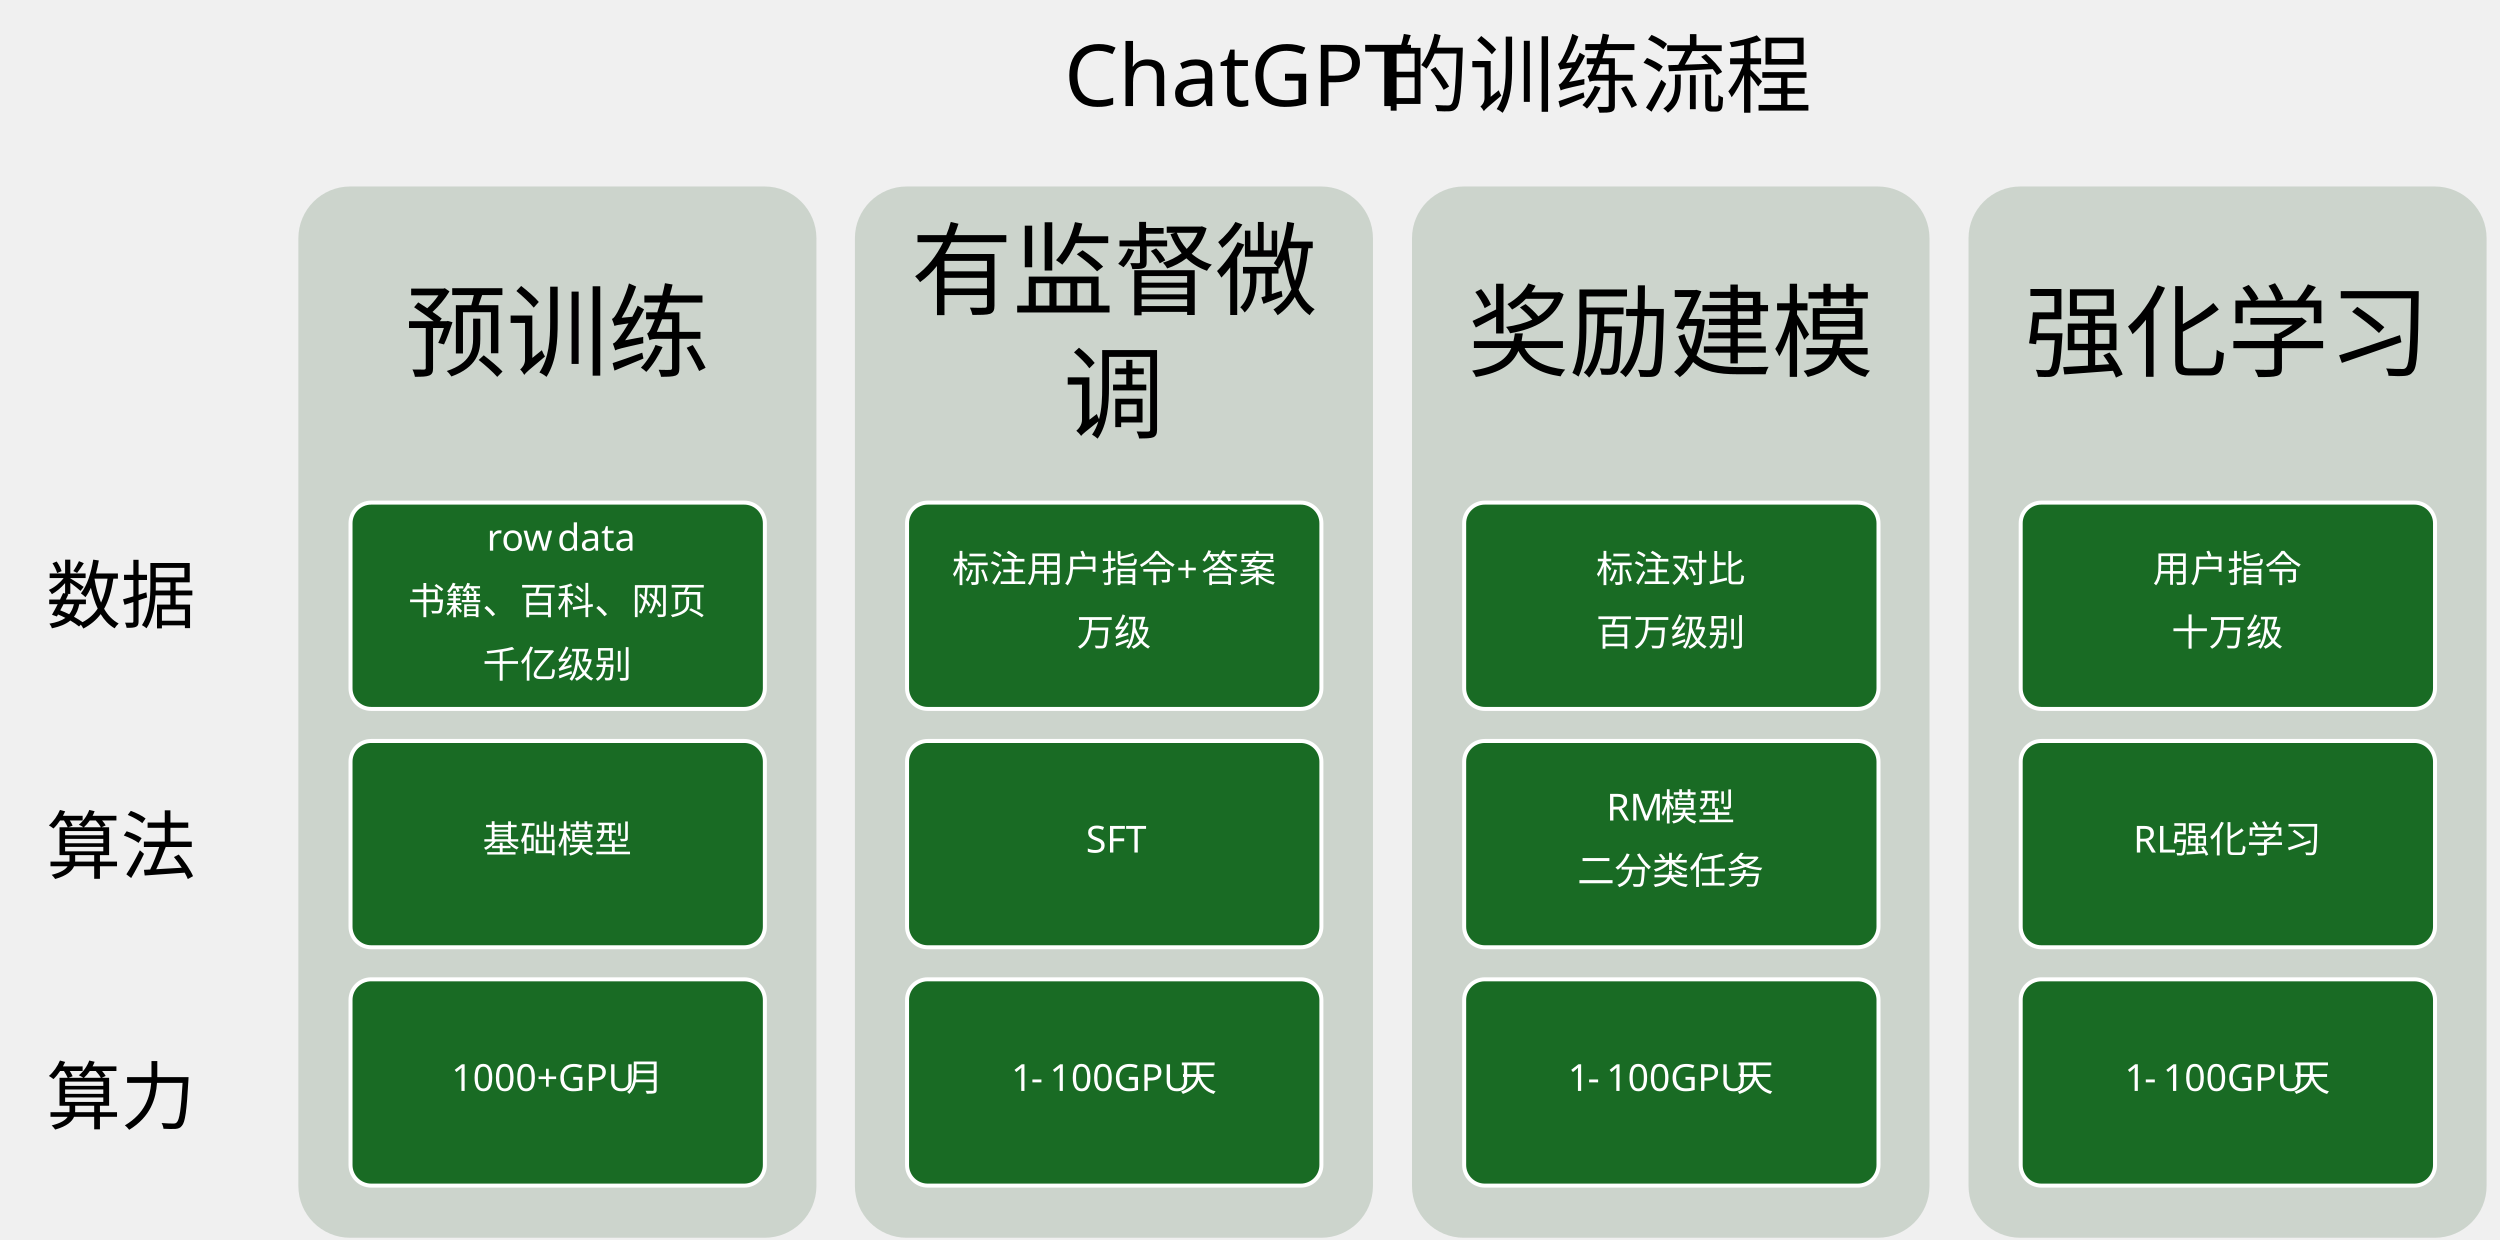
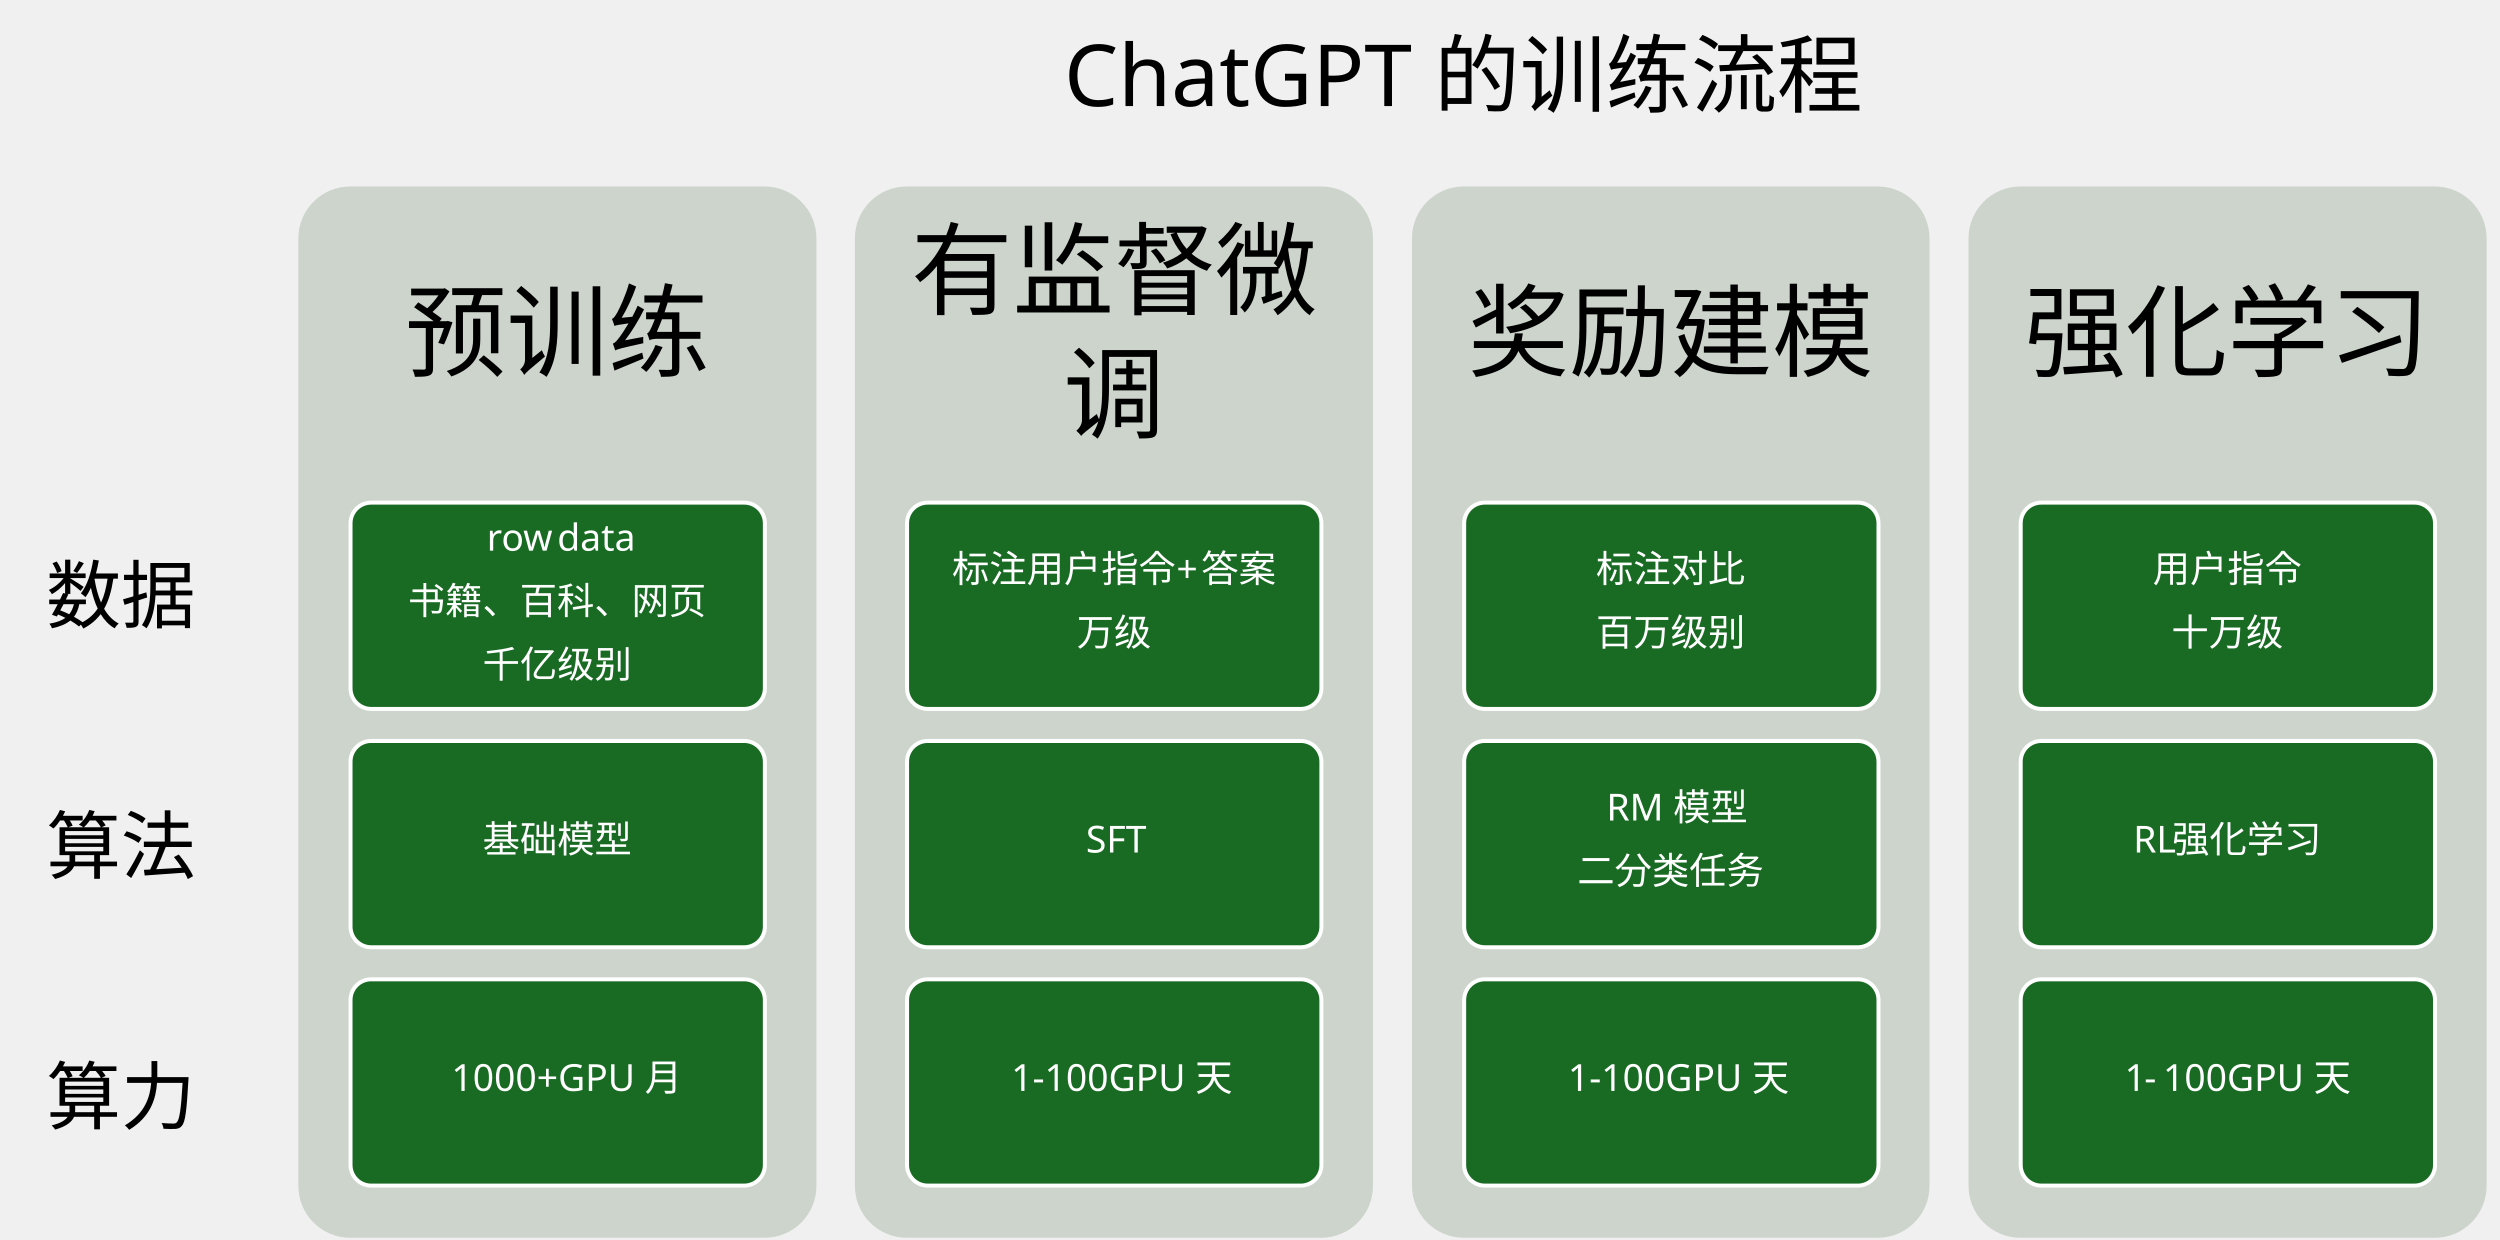
<svg xmlns="http://www.w3.org/2000/svg" xml:space="preserve" width="4290" height="2127" overflow="hidden">
  <path fill="#ccd4cc" fill-rule="evenodd" d="M512 408.9c0-49.098 39.802-88.9 88.9-88.9h711.2c49.1 0 88.9 39.802 88.9 88.9v1626.2c0 49.1-39.8 88.9-88.9 88.9H600.9c-49.098 0-88.9-39.8-88.9-88.9Z" />
  <text font-family="DengXian,DengXian_MSFontService,sans-serif" font-size="174" font-weight="400" transform="translate(695.269 633)">预训练</text>
  <path fill="#196b24" fill-rule="evenodd" stroke="#fff" stroke-miterlimit="8" stroke-width="6.875" d="M601.5 897.9c0-19.551 15.849-35.4 35.4-35.4h640.2c19.55 0 35.4 15.849 35.4 35.4v283.2c0 19.55-15.85 35.4-35.4 35.4H636.9c-19.551 0-35.4-15.85-35.4-35.4Z" />
  <text fill="#fff" font-family="DengXian,DengXian_MSFontService,sans-serif" font-size="64" font-weight="400" transform="translate(835.245 945)">row</text>
  <text fill="#fff" font-family="DengXian,DengXian_MSFontService,sans-serif" font-size="64" font-weight="400" transform="translate(956.24 945)">data</text>
  <text fill="#fff" font-family="DengXian,DengXian_MSFontService,sans-serif" font-size="64" font-weight="400" transform="translate(699.853 1054)">书籍、百科、网页</text>
  <text fill="#fff" font-family="DengXian,DengXian_MSFontService,sans-serif" font-size="64" font-weight="400" transform="translate(828.186 1163)">千亿级别</text>
  <path fill="#196b24" fill-rule="evenodd" stroke="#fff" stroke-miterlimit="8" stroke-width="6.875" d="M601.5 1306.9c0-19.55 15.849-35.4 35.4-35.4h640.2c19.55 0 35.4 15.85 35.4 35.4v283.2c0 19.55-15.85 35.4-35.4 35.4H636.9c-19.551 0-35.4-15.85-35.4-35.4Z" />
  <text fill="#fff" font-family="DengXian,DengXian_MSFontService,sans-serif" font-size="64" font-weight="400" transform="translate(828.186 1463)">基础模型</text>
  <path fill="#196b24" fill-rule="evenodd" stroke="#fff" stroke-miterlimit="8" stroke-width="6.875" d="M601.5 1715.9c0-19.55 15.849-35.4 35.4-35.4h640.2c19.55 0 35.4 15.85 35.4 35.4v283.2c0 19.55-15.85 35.4-35.4 35.4H636.9c-19.551 0-35.4-15.85-35.4-35.4Z" />
-   <text fill="#fff" font-family="DengXian,DengXian_MSFontService,sans-serif" font-size="64" font-weight="400" transform="translate(774.596 1872)">1000+GPU</text>
-   <text fill="#fff" font-family="DengXian,DengXian_MSFontService,sans-serif" font-size="64" font-weight="400" transform="translate(1074.28 1872)">月</text>
+   <text fill="#fff" font-family="DengXian,DengXian_MSFontService,sans-serif" font-size="64" font-weight="400" transform="translate(774.596 1872)">1000+GPU 月</text>
  <path fill="#ccd4cc" fill-rule="evenodd" d="M1467 408.9c0-49.098 39.8-88.9 88.9-88.9h711.2c49.1 0 88.9 39.802 88.9 88.9v1626.2c0 49.1-39.8 88.9-88.9 88.9h-711.2c-49.1 0-88.9-39.8-88.9-88.9Z" />
  <text font-family="DengXian,DengXian_MSFontService,sans-serif" font-size="174" font-weight="400" transform="translate(1563.47 527)">有监督微</text>
  <text font-family="DengXian,DengXian_MSFontService,sans-serif" font-size="174" font-weight="400" transform="translate(1824.72 739)">调</text>
  <path fill="#196b24" fill-rule="evenodd" stroke="#fff" stroke-miterlimit="8" stroke-width="6.875" d="M1556.5 897.9c0-19.551 15.85-35.4 35.4-35.4h640.2c19.55 0 35.4 15.849 35.4 35.4v283.2c0 19.55-15.85 35.4-35.4 35.4h-640.2c-19.55 0-35.4-15.85-35.4-35.4Z" />
  <text fill="#fff" font-family="DengXian,DengXian_MSFontService,sans-serif" font-size="64" font-weight="400" transform="translate(1633.73 999)">标注用户指令</text>
  <text fill="#fff" font-family="DengXian,DengXian_MSFontService,sans-serif" font-size="64" font-weight="400" transform="translate(2018.73 999)">+</text>
  <text fill="#fff" font-family="DengXian,DengXian_MSFontService,sans-serif" font-size="64" font-weight="400" transform="translate(2061.54 999)">答案</text>
  <text fill="#fff" font-family="DengXian,DengXian_MSFontService,sans-serif" font-size="64" font-weight="400" transform="translate(1847.64 1108)">万级</text>
  <path fill="#196b24" fill-rule="evenodd" stroke="#fff" stroke-miterlimit="8" stroke-width="6.875" d="M1556.5 1306.9c0-19.55 15.85-35.4 35.4-35.4h640.2c19.55 0 35.4 15.85 35.4 35.4v283.2c0 19.55-15.85 35.4-35.4 35.4h-640.2c-19.55 0-35.4-15.85-35.4-35.4Z" />
  <text fill="#fff" font-family="DengXian,DengXian_MSFontService,sans-serif" font-size="64" font-weight="400" transform="translate(1863.41 1463)">SFT</text>
  <path fill="#196b24" fill-rule="evenodd" stroke="#fff" stroke-miterlimit="8" stroke-width="6.875" d="M1556.5 1715.9c0-19.55 15.85-35.4 35.4-35.4h640.2c19.55 0 35.4 15.85 35.4 35.4v283.2c0 19.55-15.85 35.4-35.4 35.4h-640.2c-19.55 0-35.4-15.85-35.4-35.4Z" />
-   <text fill="#fff" font-family="DengXian,DengXian_MSFontService,sans-serif" font-size="64" font-weight="400" transform="translate(1735.24 1872)">1</text>
-   <text fill="#fff" font-family="DengXian,DengXian_MSFontService,sans-serif" font-size="64" font-weight="400" transform="translate(1769.04 1872)">-</text>
-   <text fill="#fff" font-family="DengXian,DengXian_MSFontService,sans-serif" font-size="64" font-weight="400" transform="translate(1801.13 1872)">100GPU</text>
-   <text fill="#fff" font-family="DengXian,DengXian_MSFontService,sans-serif" font-size="64" font-weight="400" transform="translate(2024.2 1872)">天</text>
+   <text fill="#fff" font-family="DengXian,DengXian_MSFontService,sans-serif" font-size="64" font-weight="400" transform="translate(1735.24 1872)">1-100GPU 天</text>
  <path fill="#ccd4cc" fill-rule="evenodd" d="M2423 408.799c0-49.042 39.76-88.799 88.8-88.799h710.4c49.04 0 88.8 39.757 88.8 88.799V2035.2c0 49.04-39.76 88.8-88.8 88.8h-710.4c-49.04 0-88.8-39.76-88.8-88.8Z" />
  <text font-family="DengXian,DengXian_MSFontService,sans-serif" font-size="174" font-weight="400" transform="translate(2518.75 633)">奖励建模</text>
  <path fill="#196b24" fill-rule="evenodd" stroke="#fff" stroke-miterlimit="8" stroke-width="6.875" d="M2512.5 897.9c0-19.551 15.85-35.4 35.4-35.4h640.2c19.55 0 35.4 15.849 35.4 35.4v283.2c0 19.55-15.85 35.4-35.4 35.4h-640.2c-19.55 0-35.4-15.85-35.4-35.4Z" />
  <text fill="#fff" font-family="DengXian,DengXian_MSFontService,sans-serif" font-size="64" font-weight="400" transform="translate(2738.75 999)">标注对比</text>
  <text fill="#fff" font-family="DengXian,DengXian_MSFontService,sans-serif" font-size="64" font-weight="400" transform="translate(2738.75 1108)">百万级别</text>
  <path fill="#196b24" fill-rule="evenodd" stroke="#fff" stroke-miterlimit="8" stroke-width="6.875" d="M2512.5 1306.9c0-19.55 15.85-35.4 35.4-35.4h640.2c19.55 0 35.4 15.85 35.4 35.4v283.2c0 19.55-15.85 35.4-35.4 35.4h-640.2c-19.55 0-35.4-15.85-35.4-35.4Z" />
-   <text fill="#fff" font-family="DengXian,DengXian_MSFontService,sans-serif" font-size="64" font-weight="400" transform="translate(2756.65 1408)">RM</text>
-   <text fill="#fff" font-family="DengXian,DengXian_MSFontService,sans-serif" font-size="64" font-weight="400" transform="translate(2849.19 1408)">模型</text>
+   <text fill="#fff" font-family="DengXian,DengXian_MSFontService,sans-serif" font-size="64" font-weight="400" transform="translate(2756.65 1408)">RM 模型</text>
  <text fill="#fff" font-family="DengXian,DengXian_MSFontService,sans-serif" font-size="64" font-weight="400" transform="translate(2706.67 1517)">二分类任务</text>
  <path fill="#196b24" fill-rule="evenodd" stroke="#fff" stroke-miterlimit="8" stroke-width="6.875" d="M2512.5 1715.9c0-19.55 15.85-35.4 35.4-35.4h640.2c19.55 0 35.4 15.85 35.4 35.4v283.2c0 19.55-15.85 35.4-35.4 35.4h-640.2c-19.55 0-35.4-15.85-35.4-35.4Z" />
-   <text fill="#fff" font-family="DengXian,DengXian_MSFontService,sans-serif" font-size="64" font-weight="400" transform="translate(2690.52 1872)">1</text>
-   <text fill="#fff" font-family="DengXian,DengXian_MSFontService,sans-serif" font-size="64" font-weight="400" transform="translate(2724.33 1872)">-</text>
-   <text fill="#fff" font-family="DengXian,DengXian_MSFontService,sans-serif" font-size="64" font-weight="400" transform="translate(2756.41 1872)">100GPU</text>
-   <text fill="#fff" font-family="DengXian,DengXian_MSFontService,sans-serif" font-size="64" font-weight="400" transform="translate(2979.48 1872)">天</text>
+   <text fill="#fff" font-family="DengXian,DengXian_MSFontService,sans-serif" font-size="64" font-weight="400" transform="translate(2690.52 1872)">1-100GPU 天</text>
  <path fill="#ccd4cc" fill-rule="evenodd" d="M3378 408.9c0-49.098 39.8-88.9 88.9-88.9h711.2c49.1 0 88.9 39.802 88.9 88.9v1626.2c0 49.1-39.8 88.9-88.9 88.9h-711.2c-49.1 0-88.9-39.8-88.9-88.9Z" />
  <text font-family="DengXian,DengXian_MSFontService,sans-serif" font-size="174" font-weight="400" transform="translate(3474.03 633)">强化学习</text>
  <path fill="#196b24" fill-rule="evenodd" stroke="#fff" stroke-miterlimit="8" stroke-width="6.875" d="M3467.5 897.9c0-19.551 15.85-35.4 35.4-35.4h640.2c19.55 0 35.4 15.849 35.4 35.4v283.2c0 19.55-15.85 35.4-35.4 35.4h-640.2c-19.55 0-35.4-15.85-35.4-35.4Z" />
  <text fill="#fff" font-family="DengXian,DengXian_MSFontService,sans-serif" font-size="64" font-weight="400" transform="translate(3694.04 999)">用户指令</text>
  <text fill="#fff" font-family="DengXian,DengXian_MSFontService,sans-serif" font-size="64" font-weight="400" transform="translate(3726.12 1108)">十万级</text>
  <path fill="#196b24" fill-rule="evenodd" stroke="#fff" stroke-miterlimit="8" stroke-width="6.875" d="M3467.5 1306.9c0-19.55 15.85-35.4 35.4-35.4h640.2c19.55 0 35.4 15.85 35.4 35.4v283.2c0 19.55-15.85 35.4-35.4 35.4h-640.2c-19.55 0-35.4-15.85-35.4-35.4Z" />
  <text fill="#fff" font-family="DengXian,DengXian_MSFontService,sans-serif" font-size="64" font-weight="400" transform="translate(3660.63 1463)">RL</text>
  <text fill="#fff" font-family="DengXian,DengXian_MSFontService,sans-serif" font-size="64" font-weight="400" transform="translate(3727.44 1463)">强化学习</text>
  <path fill="#196b24" fill-rule="evenodd" stroke="#fff" stroke-miterlimit="8" stroke-width="6.875" d="M3467.5 1715.9c0-19.55 15.85-35.4 35.4-35.4h640.2c19.55 0 35.4 15.85 35.4 35.4v283.2c0 19.55-15.85 35.4-35.4 35.4h-640.2c-19.55 0-35.4-15.85-35.4-35.4Z" />
  <text fill="#fff" font-family="DengXian,DengXian_MSFontService,sans-serif" font-size="64" font-weight="400" transform="translate(3645.81 1872)">1</text>
  <text fill="#fff" font-family="DengXian,DengXian_MSFontService,sans-serif" font-size="64" font-weight="400" transform="translate(3679.61 1872)">-</text>
-   <text fill="#fff" font-family="DengXian,DengXian_MSFontService,sans-serif" font-size="64" font-weight="400" transform="translate(3711.69 1872)">100GPU</text>
-   <text fill="#fff" font-family="DengXian,DengXian_MSFontService,sans-serif" font-size="64" font-weight="400" transform="translate(3934.76 1872)">天</text>
+   <text fill="#fff" font-family="DengXian,DengXian_MSFontService,sans-serif" font-size="64" font-weight="400" transform="translate(3711.69 1872)">100GPU 天</text>
  <text font-family="DengXian,DengXian_MSFontService,sans-serif" font-size="128" font-weight="400" transform="translate(79.46 1068)">数据</text>
  <text font-family="DengXian,DengXian_MSFontService,sans-serif" font-size="128" font-weight="400" transform="translate(79.46 1498)">算法</text>
  <text font-family="DengXian,DengXian_MSFontService,sans-serif" font-size="128" font-weight="400" transform="translate(79.459 1928)">算力</text>
-   <text font-family="DengXian,DengXian_MSFontService,sans-serif" font-size="147" font-weight="400" transform="translate(1825.94 182)">ChatGPT</text>
-   <text font-family="DengXian,DengXian_MSFontService,sans-serif" font-size="147" font-weight="400" transform="translate(2373.65 182)">的训练流程</text>
+   <text font-family="DengXian,DengXian_MSFontService,sans-serif" font-size="147" font-weight="400" transform="translate(1825.94 182)">ChatGPT 的训练流程</text>
</svg>
